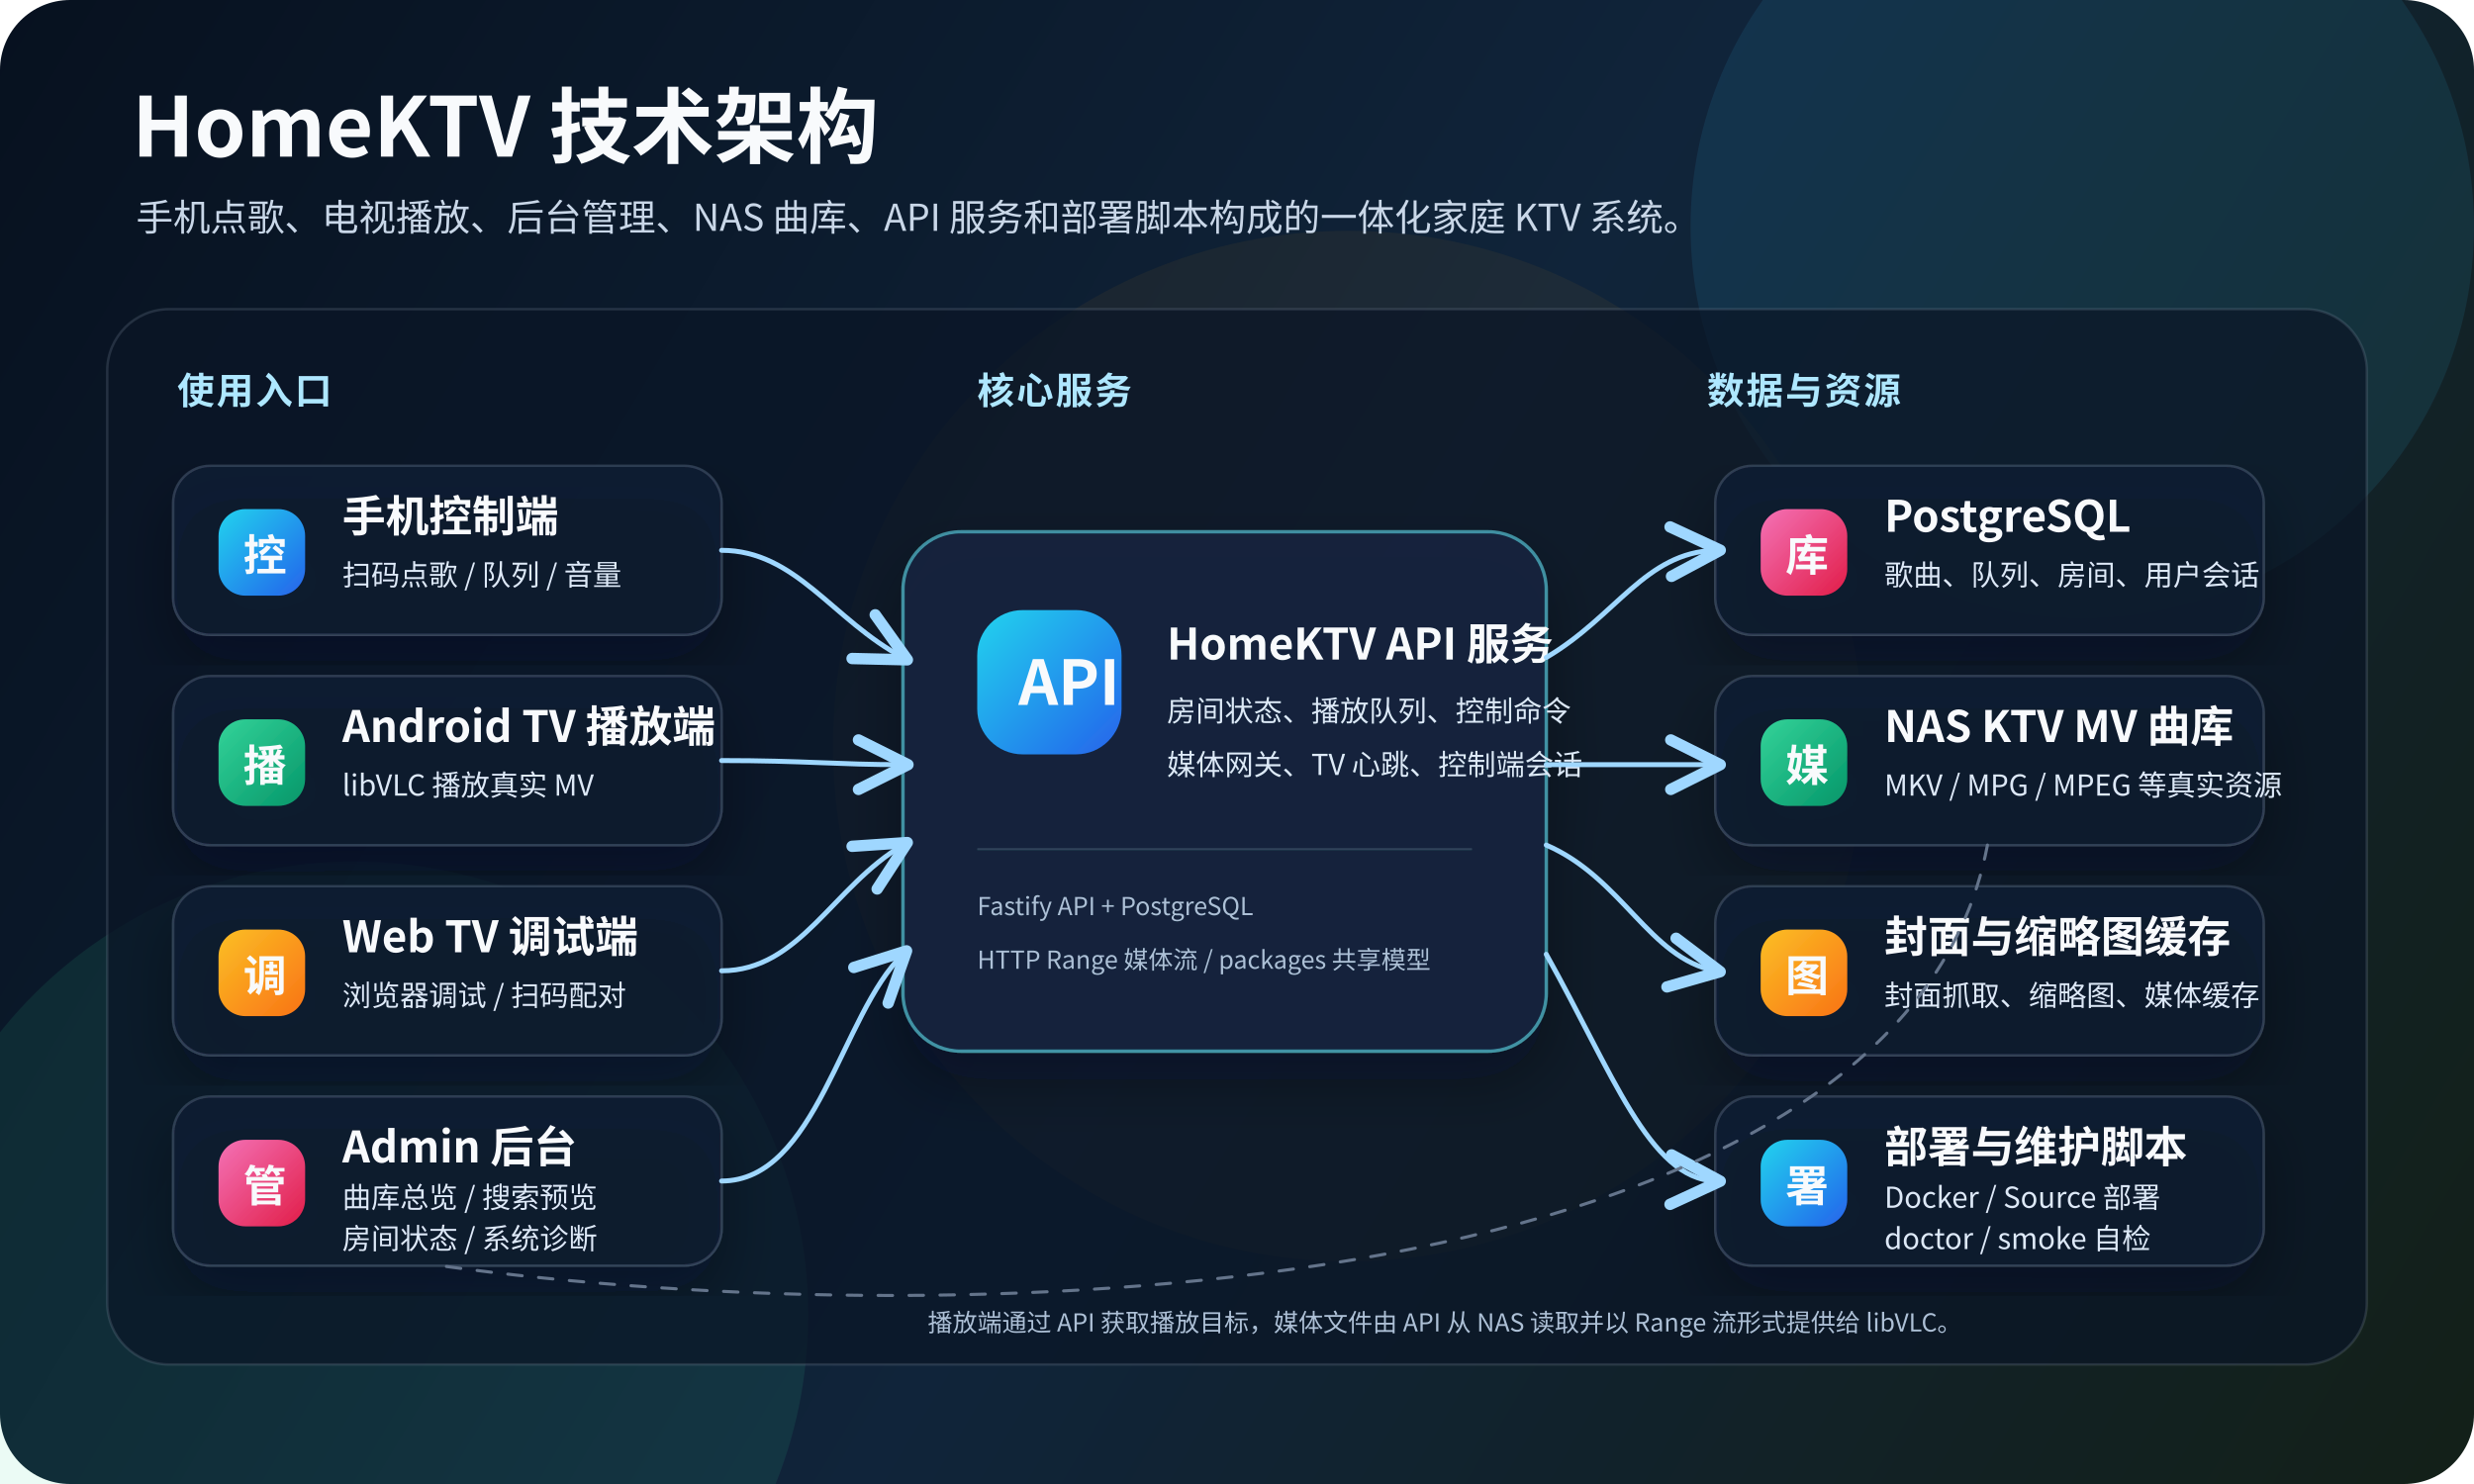
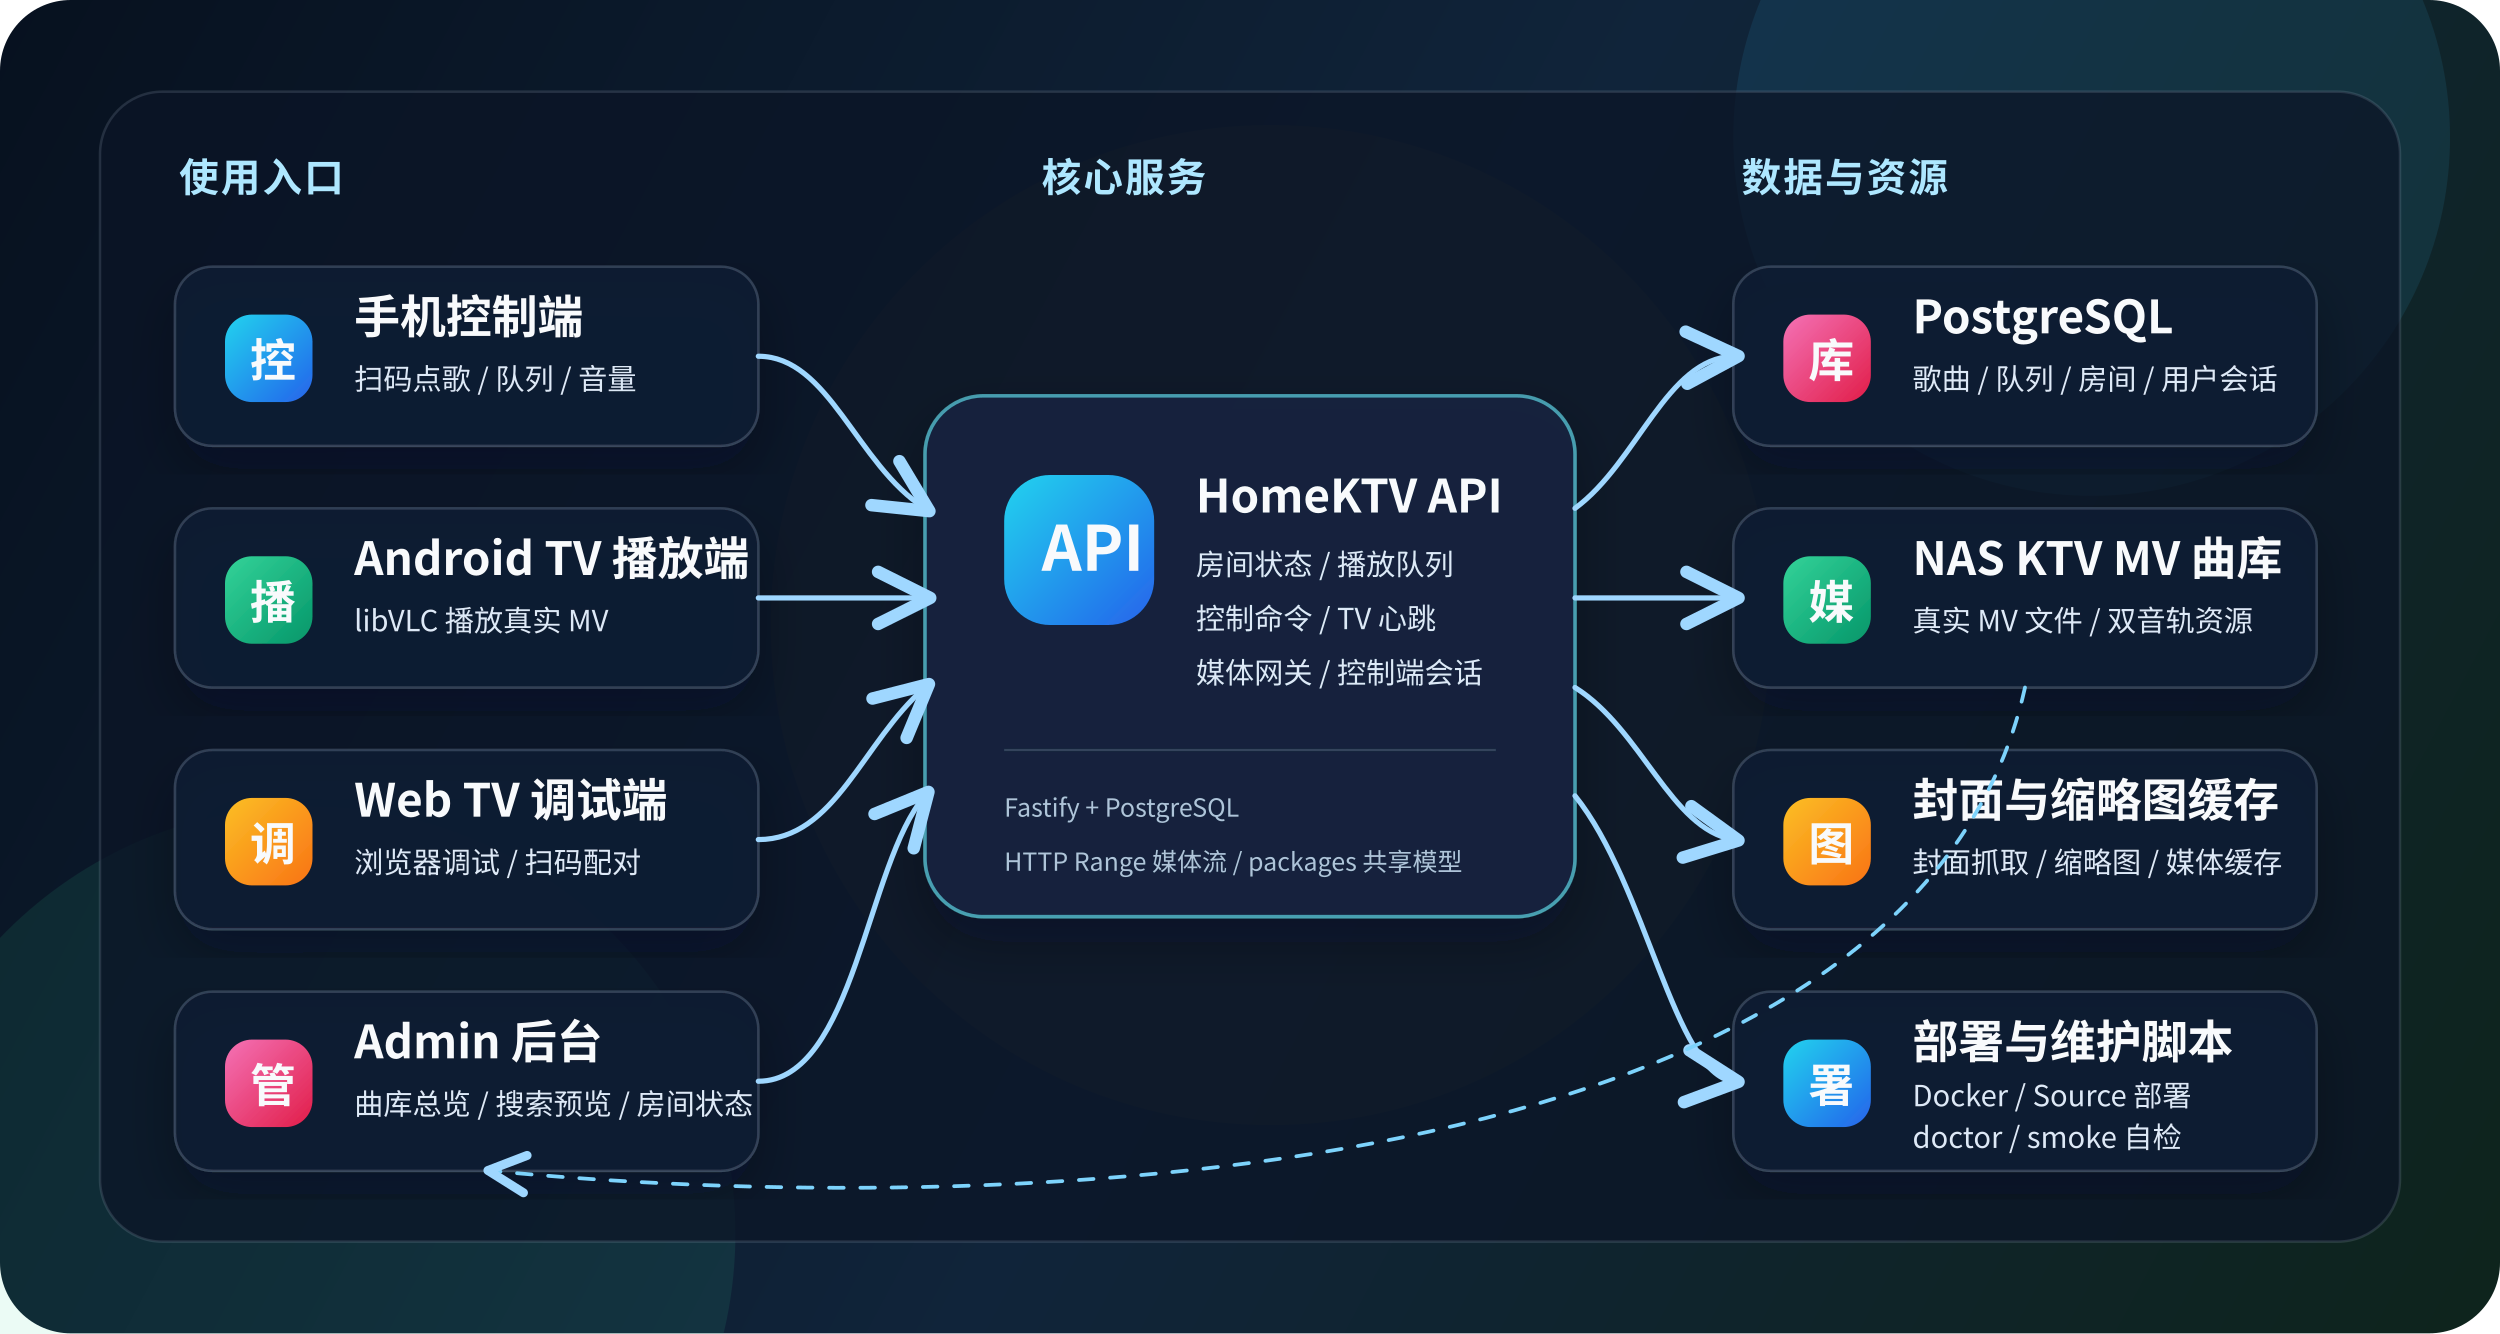
- <svg xmlns="http://www.w3.org/2000/svg" width="1200" height="720" viewBox="0 0 1200 720" fill="none" role="img" aria-labelledby="title desc">
+ <svg xmlns="http://www.w3.org/2000/svg" width="1200" height="640" viewBox="0 0 1200 640" fill="none" role="img" aria-labelledby="title desc">
  <defs>
-     <linearGradient id="bg" x1="0" y1="0" x2="1200" y2="720" gradientUnits="userSpaceOnUse">
+     <linearGradient id="bg" x1="0" y1="0" x2="1200" y2="640" gradientUnits="userSpaceOnUse">
      <stop stop-color="#07111F" />
      <stop offset="0.52" stop-color="#10243A" />
-       <stop offset="1" stop-color="#132018" />
+       <stop offset="1" stop-color="#0E241C" />
    </linearGradient>
    <linearGradient id="blue" x1="0" y1="0" x2="1" y2="1">
      <stop stop-color="#22D3EE" />
      <stop offset="1" stop-color="#2563EB" />
    </linearGradient>
    <linearGradient id="green" x1="0" y1="0" x2="1" y2="1">
      <stop stop-color="#34D399" />
      <stop offset="1" stop-color="#059669" />
    </linearGradient>
    <linearGradient id="amber" x1="0" y1="0" x2="1" y2="1">
      <stop stop-color="#FBBF24" />
      <stop offset="1" stop-color="#F97316" />
    </linearGradient>
    <linearGradient id="pink" x1="0" y1="0" x2="1" y2="1">
      <stop stop-color="#F472B6" />
      <stop offset="1" stop-color="#E11D48" />
    </linearGradient>
-     <filter id="shadow" x="-18%" y="-18%" width="136%" height="136%" color-interpolation-filters="sRGB">
-       <feDropShadow dx="0" dy="14" stdDeviation="14" flood-color="#020617" flood-opacity="0.34" />
+     <filter id="shadow" x="-16%" y="-16%" width="132%" height="132%" color-interpolation-filters="sRGB">
+       <feDropShadow dx="0" dy="12" stdDeviation="13" flood-color="#020617" flood-opacity="0.30" />
    </filter>
    <marker id="arrow" markerWidth="14" markerHeight="14" refX="11" refY="7" orient="auto" markerUnits="strokeWidth">
-       <path d="M2 2L12 7L2 12" stroke="#9FD7FF" stroke-width="2.3" stroke-linecap="round" stroke-linejoin="round" />
+       <path d="M2 2L12 7L2 12" stroke="#9FD7FF" stroke-width="2.4" stroke-linecap="round" stroke-linejoin="round" />
    </marker>
    <style>
      .font { font-family: -apple-system, BlinkMacSystemFont, "PingFang SC", "Microsoft YaHei", "Noto Sans CJK SC", "Segoe UI", sans-serif; }
-       .title { font-size: 40px; font-weight: 800; fill: #F8FAFC; }
-       .subtitle { font-size: 18px; font-weight: 500; fill: #C9D7E8; }
-       .section { font-size: 18px; font-weight: 800; fill: #AEE7FF; letter-spacing: 1px; }
-       .label { font-size: 21px; font-weight: 800; fill: #F8FAFC; }
+       .section { font-size: 19px; font-weight: 800; fill: #AEE7FF; letter-spacing: 1px; }
+       .label { font-size: 22px; font-weight: 800; fill: #F8FAFC; }
      .small { font-size: 14px; font-weight: 500; fill: #DDE9F7; }
-       .tiny { font-size: 12px; font-weight: 500; fill: #ADC0D6; }
-       .panel { fill: #0B1526; fill-opacity: 0.72; stroke: #94A3B8; stroke-opacity: 0.20; stroke-width: 1.2; }
-       .card { fill: #101C30; fill-opacity: 0.92; stroke: #9FB7D5; stroke-opacity: 0.22; stroke-width: 1.2; }
-       .hub { fill: #13243D; fill-opacity: 0.96; stroke: #67E8F9; stroke-opacity: 0.55; stroke-width: 1.6; }
-       .line { stroke: #9FD7FF; stroke-width: 2.4; stroke-linecap: round; stroke-linejoin: round; marker-end: url(#arrow); }
-       .soft { stroke: #64748B; stroke-width: 1.5; stroke-dasharray: 7 8; stroke-linecap: round; }
+       .tiny { font-size: 12px; font-weight: 500; fill: #AFC4D9; }
+       .panel { fill: #0B1526; fill-opacity: 0.74; stroke: #94A3B8; stroke-opacity: 0.20; stroke-width: 1.2; }
+       .card { fill: #101C30; fill-opacity: 0.94; stroke: #9FB7D5; stroke-opacity: 0.24; stroke-width: 1.2; }
+       .hub { fill: #13243D; fill-opacity: 0.98; stroke: #67E8F9; stroke-opacity: 0.62; stroke-width: 1.7; }
+       .line { stroke: #9FD7FF; stroke-width: 2.5; stroke-linecap: round; stroke-linejoin: round; marker-end: url(#arrow); }
+       .soft { stroke: #7DD3FC; stroke-width: 1.8; stroke-dasharray: 7 8; stroke-linecap: round; marker-end: url(#arrow); }
    </style>
  </defs>
-   <rect width="1200" height="720" rx="34" fill="url(#bg)" />
-   <circle cx="1010" cy="110" r="190" fill="#38BDF8" opacity="0.10" />
-   <circle cx="172" cy="638" r="220" fill="#34D399" opacity="0.10" />
-   <circle cx="654" cy="362" r="250" fill="#F59E0B" opacity="0.06" />
-   <text x="64" y="76" class="font title">HomeKTV 技术架构</text>
-   <text x="66" y="112" class="font subtitle">手机点歌、电视播放、后台管理、NAS 曲库、API 服务和部署脚本构成的一体化家庭 KTV 系统。</text>
-   <rect x="52" y="150" width="1096" height="512" rx="30" class="panel" />
-   <text x="86" y="196" class="font section">使用入口</text>
-   <text x="474" y="196" class="font section">核心服务</text>
-   <text x="828" y="196" class="font section">数据与资源</text>
+   <rect width="1200" height="640" rx="34" fill="url(#bg)" />
+   <circle cx="1004" cy="66" r="172" fill="#38BDF8" opacity="0.10" />
+   <circle cx="148" cy="592" r="205" fill="#34D399" opacity="0.10" />
+   <circle cx="610" cy="300" r="240" fill="#F59E0B" opacity="0.055" />
+   <rect x="48" y="44" width="1104" height="552" rx="30" class="panel" />
+   <text x="86" y="92" class="font section">使用入口</text>
+   <text x="500" y="92" class="font section">核心服务</text>
+   <text x="836" y="92" class="font section">数据与资源</text>
  <g filter="url(#shadow)">
-     <rect x="84" y="226" width="266" height="82" rx="18" class="card" />
-     <rect x="106" y="247" width="42" height="42" rx="13" fill="url(#blue)" />
-     <text x="118" y="277" class="font label">控</text>
-     <text x="166" y="258" class="font label">手机控制端</text>
-     <text x="166" y="284" class="font small">扫码点歌 / 队列 / 音量</text>
+     <rect x="84" y="128" width="280" height="86" rx="18" class="card" />
+     <rect x="108" y="151" width="42" height="42" rx="13" fill="url(#blue)" />
+     <text x="120" y="181" class="font label">控</text>
+     <text x="170" y="160" class="font label">手机控制端</text>
+     <text x="170" y="187" class="font small">扫码点歌 / 队列 / 音量</text>
  </g>
  <g filter="url(#shadow)">
-     <rect x="84" y="328" width="266" height="82" rx="18" class="card" />
-     <rect x="106" y="349" width="42" height="42" rx="13" fill="url(#green)" />
-     <text x="118" y="379" class="font label">播</text>
-     <text x="166" y="360" class="font label">Android TV 播放端</text>
-     <text x="166" y="386" class="font small">libVLC 播放真实 MV</text>
+     <rect x="84" y="244" width="280" height="86" rx="18" class="card" />
+     <rect x="108" y="267" width="42" height="42" rx="13" fill="url(#green)" />
+     <text x="120" y="297" class="font label">播</text>
+     <text x="170" y="276" class="font label">Android TV 播放端</text>
+     <text x="170" y="303" class="font small">libVLC 播放真实 MV</text>
  </g>
  <g filter="url(#shadow)">
-     <rect x="84" y="430" width="266" height="82" rx="18" class="card" />
-     <rect x="106" y="451" width="42" height="42" rx="13" fill="url(#amber)" />
-     <text x="118" y="481" class="font label">调</text>
-     <text x="166" y="462" class="font label">Web TV 调试端</text>
-     <text x="166" y="488" class="font small">浏览器调试 / 扫码配对</text>
+     <rect x="84" y="360" width="280" height="86" rx="18" class="card" />
+     <rect x="108" y="383" width="42" height="42" rx="13" fill="url(#amber)" />
+     <text x="120" y="413" class="font label">调</text>
+     <text x="170" y="392" class="font label">Web TV 调试端</text>
+     <text x="170" y="419" class="font small">浏览器调试 / 扫码配对</text>
  </g>
  <g filter="url(#shadow)">
-     <rect x="84" y="532" width="266" height="82" rx="18" class="card" />
-     <rect x="106" y="553" width="42" height="42" rx="13" fill="url(#pink)" />
-     <text x="118" y="583" class="font label">管</text>
-     <text x="166" y="564" class="font label">Admin 后台</text>
-     <text x="166" y="586" class="font small">曲库总览 / 搜索预览</text>
-     <text x="166" y="606" class="font small">房间状态 / 系统诊断</text>
+     <rect x="84" y="476" width="280" height="86" rx="18" class="card" />
+     <rect x="108" y="499" width="42" height="42" rx="13" fill="url(#pink)" />
+     <text x="120" y="529" class="font label">管</text>
+     <text x="170" y="508" class="font label">Admin 后台</text>
+     <text x="170" y="535" class="font small">曲库总览 / 搜索预览 / 房间状态</text>
  </g>
  <g filter="url(#shadow)">
-     <rect x="438" y="258" width="312" height="252" rx="28" class="hub" />
-     <rect x="474" y="296" width="70" height="70" rx="22" fill="url(#blue)" />
-     <text x="494" y="342" class="font title" style="font-size:30px">API</text>
-     <text x="566" y="320" class="font label">HomeKTV API 服务</text>
-     <text x="566" y="350" class="font small">房间状态、播放队列、控制命令</text>
-     <text x="566" y="376" class="font small">媒体网关、TV 心跳、控制端会话</text>
-     <path d="M474 412H714" stroke="#94A3B8" stroke-opacity="0.25" />
-     <text x="474" y="444" class="font tiny">Fastify API + PostgreSQL</text>
-     <text x="474" y="470" class="font tiny">HTTP Range 媒体流 / packages 共享模型</text>
+     <rect x="444" y="190" width="312" height="250" rx="28" class="hub" />
+     <rect x="482" y="228" width="72" height="72" rx="22" fill="url(#blue)" />
+     <text x="500" y="274" class="font label" style="font-size:30px">API</text>
+     <text x="574" y="246" class="font label">HomeKTV API</text>
+     <text x="574" y="276" class="font small">房间状态 / 播放队列</text>
+     <text x="574" y="302" class="font small">控制命令 / TV 心跳</text>
+     <text x="574" y="328" class="font small">媒体网关 / 控制端会话</text>
+     <path d="M482 360H718" stroke="#94A3B8" stroke-opacity="0.26" />
+     <text x="482" y="392" class="font tiny">Fastify + PostgreSQL</text>
+     <text x="482" y="418" class="font tiny">HTTP Range 媒体流 / packages 共享模型</text>
  </g>
  <g filter="url(#shadow)">
-     <rect x="832" y="226" width="266" height="82" rx="18" class="card" />
-     <rect x="854" y="247" width="42" height="42" rx="13" fill="url(#pink)" />
-     <text x="866" y="277" class="font label">库</text>
-     <text x="914" y="258" class="font label">PostgreSQL</text>
-     <text x="914" y="284" class="font small">歌曲、队列、房间、用户会话</text>
+     <rect x="832" y="128" width="280" height="86" rx="18" class="card" />
+     <rect x="856" y="151" width="42" height="42" rx="13" fill="url(#pink)" />
+     <text x="868" y="181" class="font label">库</text>
+     <text x="918" y="160" class="font label">PostgreSQL</text>
+     <text x="918" y="187" class="font small">歌曲 / 队列 / 房间 / 用户会话</text>
  </g>
  <g filter="url(#shadow)">
-     <rect x="832" y="328" width="266" height="82" rx="18" class="card" />
-     <rect x="854" y="349" width="42" height="42" rx="13" fill="url(#green)" />
-     <text x="866" y="379" class="font label">媒</text>
-     <text x="914" y="360" class="font label">NAS KTV MV 曲库</text>
-     <text x="914" y="386" class="font small">MKV / MPG / MPEG 等真实资源</text>
+     <rect x="832" y="244" width="280" height="86" rx="18" class="card" />
+     <rect x="856" y="267" width="42" height="42" rx="13" fill="url(#green)" />
+     <text x="868" y="297" class="font label">媒</text>
+     <text x="918" y="276" class="font label">NAS KTV MV 曲库</text>
+     <text x="918" y="303" class="font small">真实 MV 文件 / 双音轨资源</text>
  </g>
  <g filter="url(#shadow)">
-     <rect x="832" y="430" width="266" height="82" rx="18" class="card" />
-     <rect x="854" y="451" width="42" height="42" rx="13" fill="url(#amber)" />
-     <text x="866" y="481" class="font label">图</text>
-     <text x="914" y="462" class="font label">封面与缩略图缓存</text>
-     <text x="914" y="488" class="font small">封面抓取、缩略图、媒体缓存</text>
+     <rect x="832" y="360" width="280" height="86" rx="18" class="card" />
+     <rect x="856" y="383" width="42" height="42" rx="13" fill="url(#amber)" />
+     <text x="868" y="413" class="font label">图</text>
+     <text x="918" y="392" class="font label">封面与缩略图缓存</text>
+     <text x="918" y="419" class="font small">封面抓取 / 缩略图 / 媒体缓存</text>
  </g>
  <g filter="url(#shadow)">
-     <rect x="832" y="532" width="266" height="82" rx="18" class="card" />
-     <rect x="854" y="553" width="42" height="42" rx="13" fill="url(#blue)" />
-     <text x="866" y="583" class="font label">署</text>
-     <text x="914" y="564" class="font label">部署与维护脚本</text>
-     <text x="914" y="586" class="font small">Docker / Source 部署</text>
-     <text x="914" y="606" class="font small">doctor / smoke 自检</text>
+     <rect x="832" y="476" width="280" height="86" rx="18" class="card" />
+     <rect x="856" y="499" width="42" height="42" rx="13" fill="url(#blue)" />
+     <text x="868" y="529" class="font label">署</text>
+     <text x="918" y="508" class="font label">部署与维护脚本</text>
+     <text x="918" y="531" class="font small">Docker / Source 部署</text>
+     <text x="918" y="551" class="font small">doctor / smoke 自检</text>
  </g>
-   <path class="line" d="M350 267C386 267 404 301 438 319" />
-   <path class="line" d="M350 369C390 369 406 371 438 371" />
-   <path class="line" d="M350 471C388 471 404 430 438 410" />
-   <path class="line" d="M350 573C396 573 408 492 438 463" />
-   <path class="line" d="M750 319C784 299 798 268 832 267" />
-   <path class="line" d="M750 371H832" />
-   <path class="line" d="M750 410C787 426 800 465 832 471" />
-   <path class="line" d="M750 463C782 520 800 572 832 573" />
-   <path class="soft" d="M964 410C922 632 473 650 213 614" />
-   <text x="450" y="646" class="font tiny">播放端通过 API 获取播放目标，媒体文件由 API 从 NAS 读取并以 Range 流形式提供给 libVLC。</text>
+   <path class="line" d="M364 171C398 171 411 223 444 244" />
+   <path class="line" d="M364 287H444" />
+   <path class="line" d="M364 403C401 403 414 356 444 330" />
+   <path class="line" d="M364 519C410 519 416 414 444 382" />
+   <path class="line" d="M756 244C786 222 800 172 832 171" />
+   <path class="line" d="M756 287H832" />
+   <path class="line" d="M756 330C788 350 802 398 832 403" />
+   <path class="line" d="M756 382C790 424 804 516 832 519" />
+   <path class="soft" d="M972 330C918 574 472 585 236 562" />
</svg>
